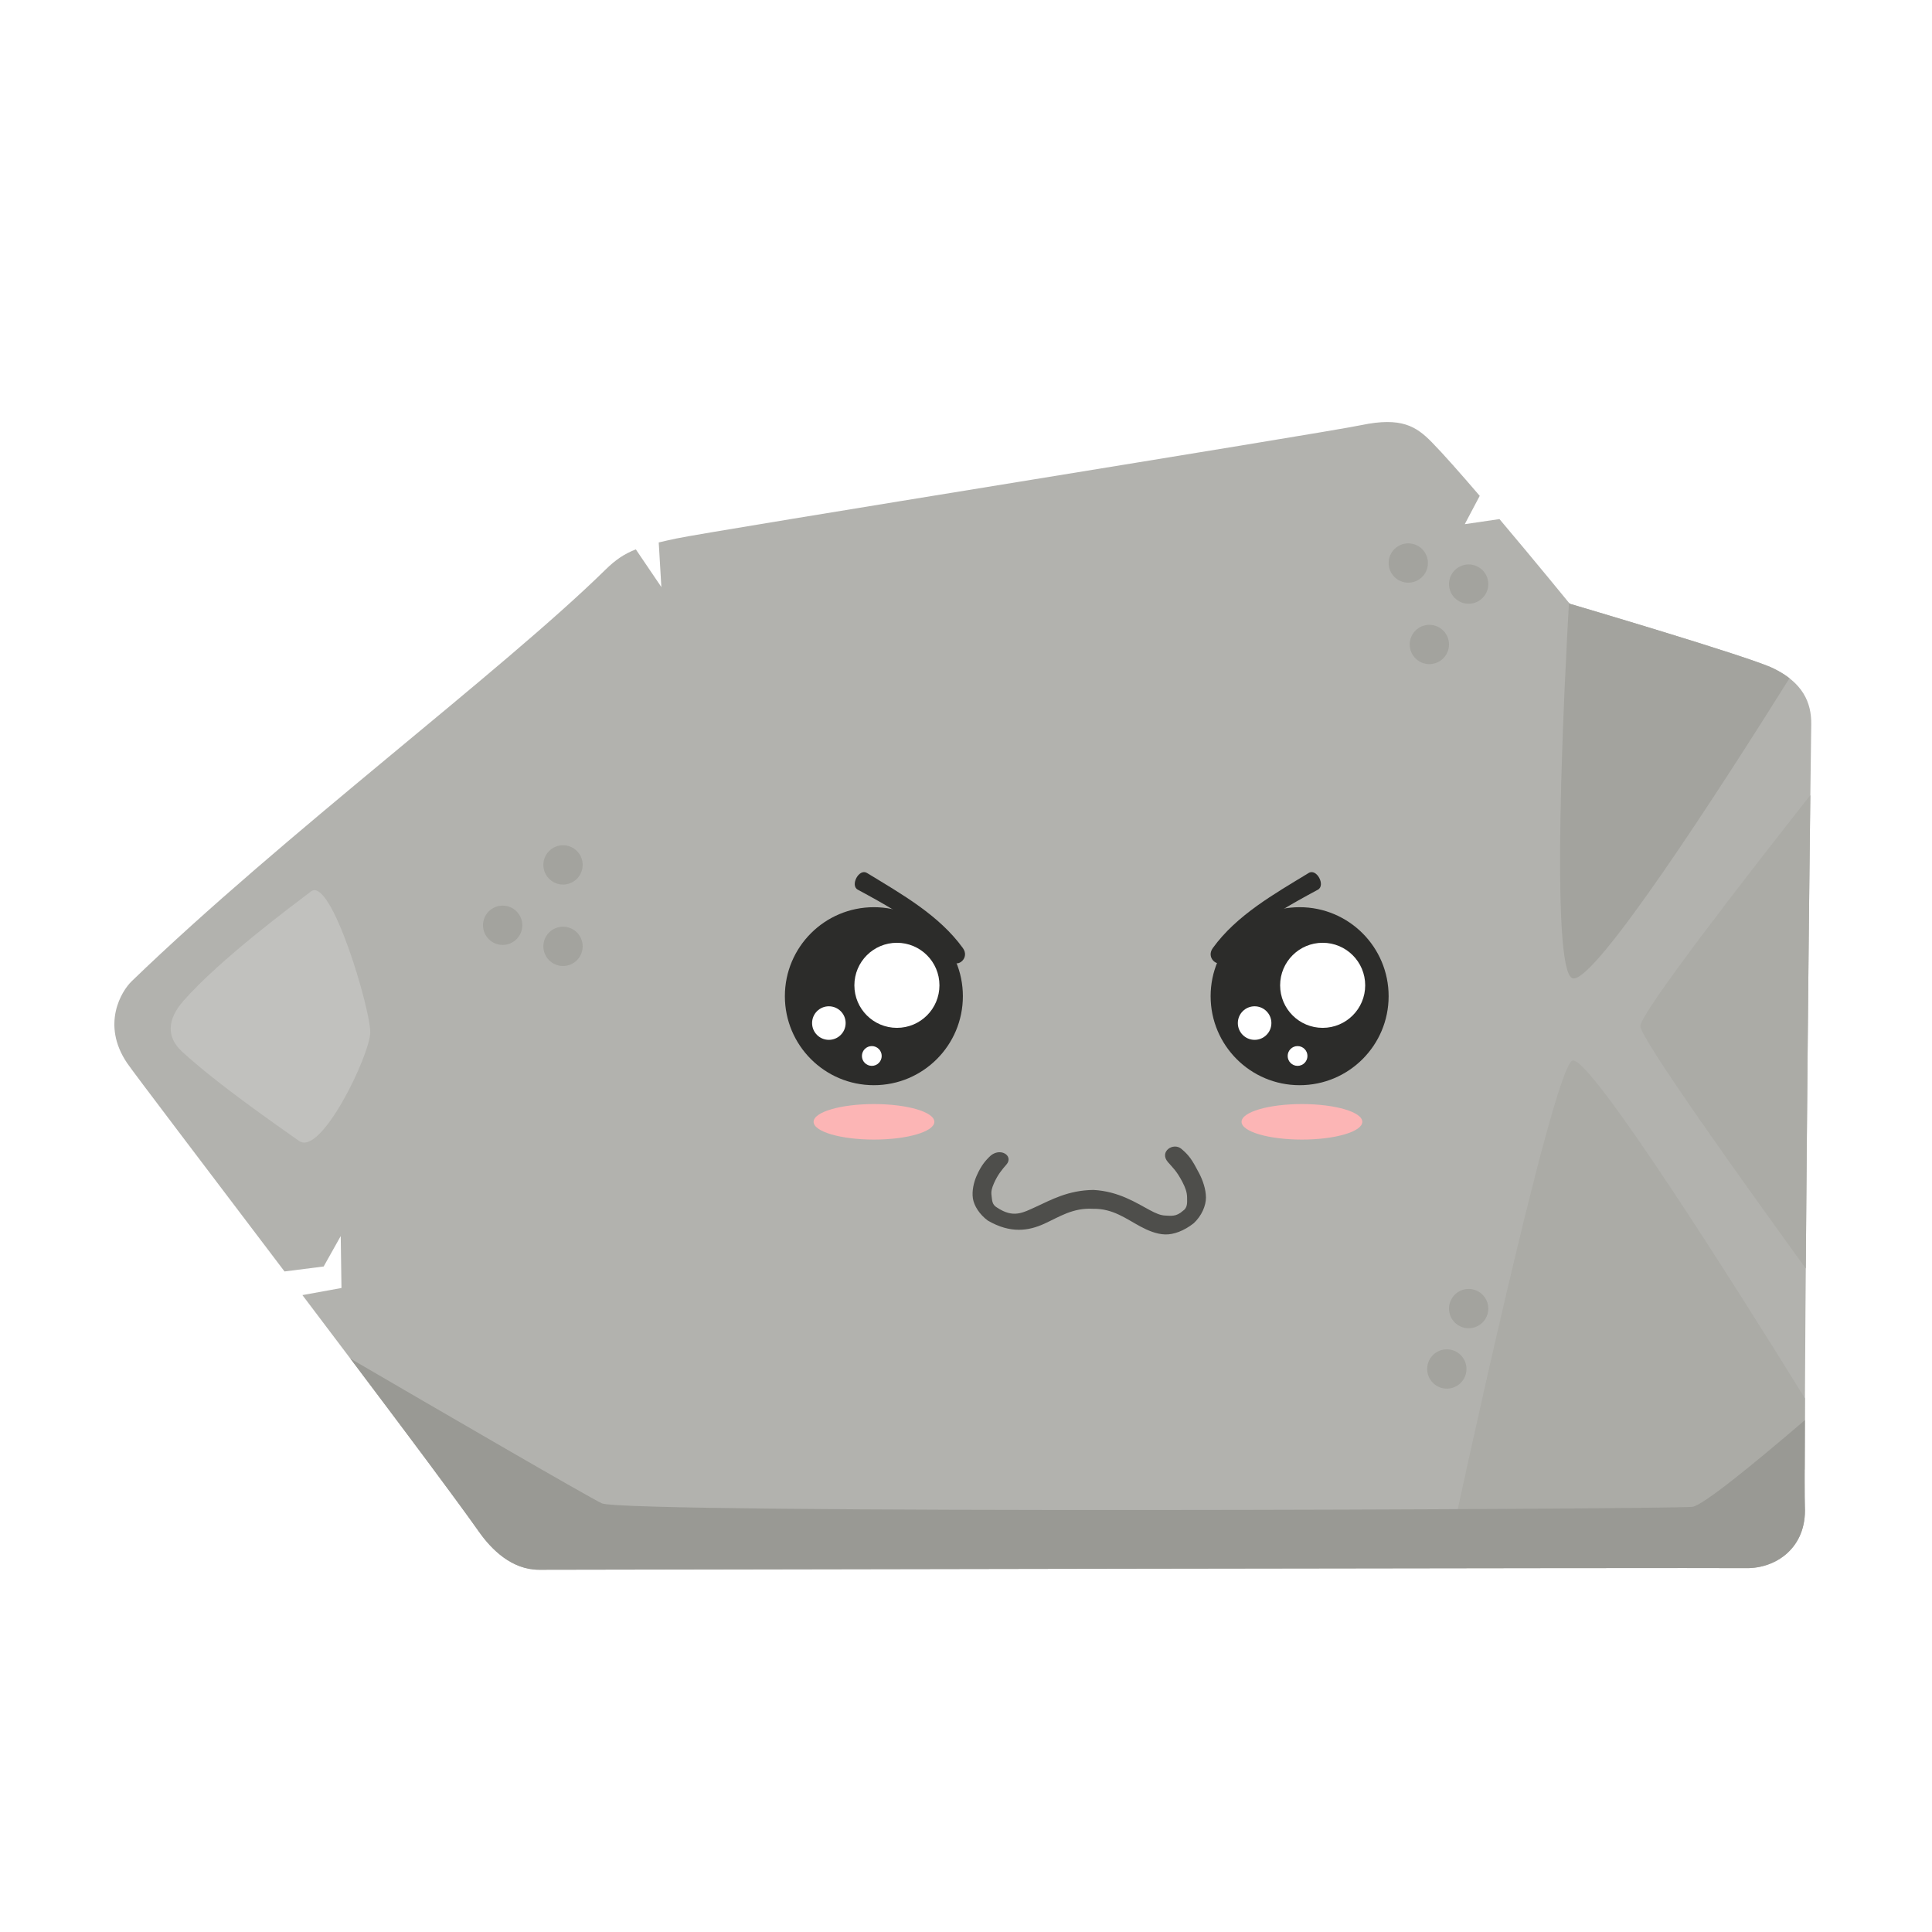
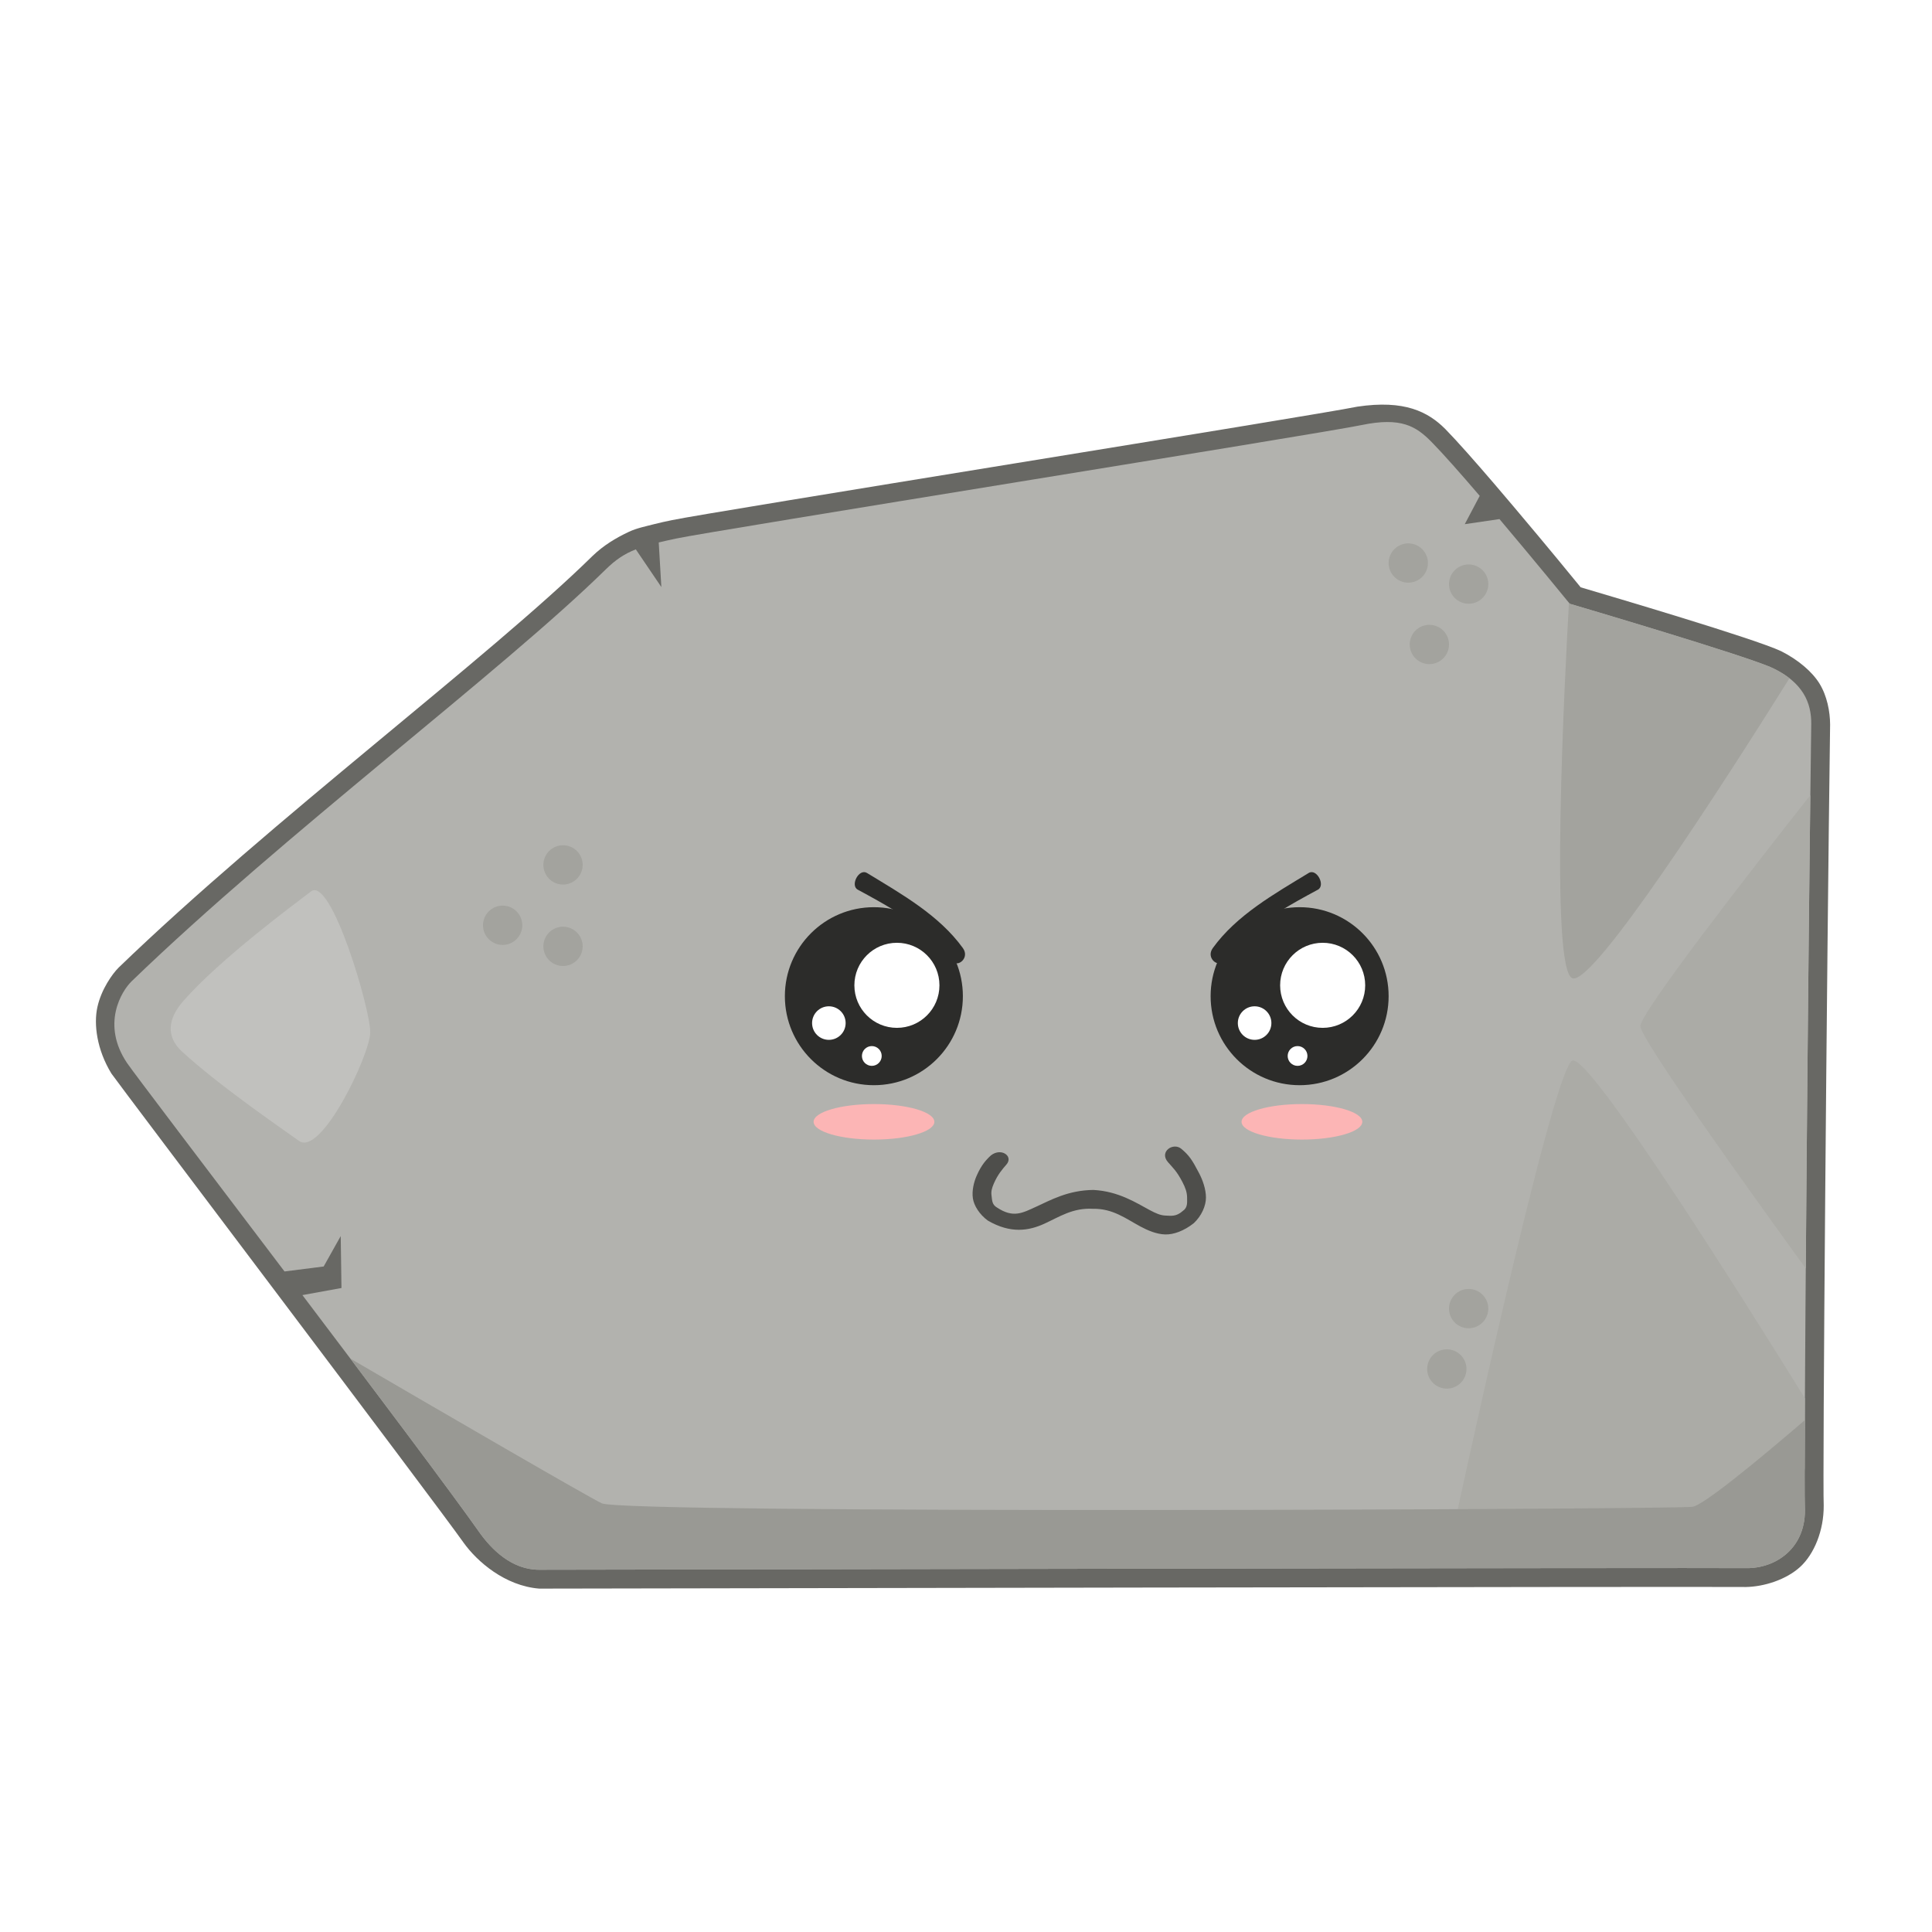
<svg xmlns="http://www.w3.org/2000/svg" xmlns:ns1="https://boxy-svg.com" viewBox="0 0 512 512">
  <defs>
    <ns1:grid x="0" y="0" width="16" height="16" />
  </defs>
  <g style="">
    <path style="fill: rgb(216, 216, 216); stroke-linecap: round; stroke-linejoin: round; stroke-width: 33px; stroke: rgba(0, 0, 0, 0.19); pointer-events: none; visibility: hidden;" d="M 64 256 L 192 128 L 352 96 L 384 128 L 448 160 L 446.711 383.894 L 159.797 384 L 64 256 Z">
      </path>
    <path style="fill: rgba(234, 82, 82, 0.64); visibility: hidden;" d="M 469.852 177.078 C 477.771 180.878 480.077 186.184 479.998 191.937 C 479.118 256 477.98 392.664 478.309 399.238 C 478.856 410.169 470.654 415.674 462.774 415.571 C 451.443 415.422 155.173 415.976 142.897 416 C 135.629 416.014 130.259 410.652 126.932 405.93 C 110.791 383.022 36.93 286.55 33.668 281.702 C 26.768 271.448 32.204 262.636 34.899 260.032 C 75.133 221.157 132.955 177.968 160.503 150.926 C 165.346 146.172 169.065 144.87 179.138 142.729 C 188.908 140.653 349.773 114.947 360.73 112.664 C 371.393 110.442 375.309 112.981 379.456 117.204 C 389.118 127.043 416 160 416 160 C 416 160 463.264 173.917 469.852 177.078 Z">
      </path>
    <path style="fill: rgb(178, 178, 174); visibility: hidden;" d="M 469.852 177.078 C 477.771 180.878 480.077 186.184 479.998 191.937 C 479.118 256 477.98 392.664 478.309 399.238 C 478.856 410.169 470.654 415.674 462.774 415.571 C 451.443 415.422 155.173 415.976 142.897 416 C 135.629 416.014 130.259 410.652 126.932 405.93 C 110.791 383.022 36.93 286.55 33.668 281.702 C 26.768 271.448 32.204 262.636 34.899 260.032 C 75.133 221.157 132.955 177.968 160.503 150.926 C 165.346 146.172 169.065 144.87 179.138 142.729 C 188.908 140.653 349.773 114.947 360.73 112.664 C 371.393 110.442 375.309 112.981 379.456 117.204 C 389.118 127.043 416 160 416 160 C 416 160 463.264 173.917 469.852 177.078 Z">
      </path>
    <path style="fill: none; stroke-width: 5px; visibility: hidden;" d="M 248.399 297.652 C 248.399 297.652 239.916 306.543 247.152 311.375 C 257.255 318.121 261.597 307.583 273.742 307.847 C 285.615 308.105 290.055 319.465 298.757 312.244 C 305.574 306.587 295.289 296.209 295.289 296.209">
      </path>
    <g style="visibility: hidden;">
      <path d="M 144 32 H 208 A 16 16 0 0 1 224 48 V 48 A 16 16 0 0 1 208 64 H 144 A 16 16 0 0 1 128 48 V 48 A 16 16 0 0 1 144 32 Z" style="fill: rgb(229, 192, 169);">
        </path>
      <path d="M 164 35 H 188 A 4 4 0 0 1 192 39 V 57 A 4 4 0 0 1 188 61 H 164 A 4 4 0 0 1 160 57 V 39 A 4 4 0 0 1 164 35 Z" style="fill: rgb(219, 160, 123);">
        </path>
      <g transform="matrix(0.909624, 0, 0, 0.909624, 16.86514, 4.276351)" style="">
        <ellipse style="fill: rgb(241, 221, 208);" cx="166" cy="42" rx="2" ry="2" />
        <ellipse style="fill: rgb(241, 221, 208);" cx="172" cy="42" rx="2" ry="2" />
        <ellipse style="fill: rgb(241, 221, 208);" cx="178" cy="42" rx="2" ry="2" />
        <ellipse style="fill: rgb(241, 221, 208);" cx="184" cy="42" rx="2" ry="2" />
        <ellipse style="fill: rgb(241, 221, 208);" cx="169" cy="48" rx="2" ry="2" />
        <ellipse style="fill: rgb(241, 221, 208);" cx="175" cy="48" rx="2" ry="2" />
        <ellipse style="fill: rgb(241, 221, 208);" cx="181" cy="48" rx="2" ry="2" />
        <ellipse style="fill: rgb(241, 221, 208);" cx="187" cy="48" rx="2" ry="2" />
        <ellipse style="fill: rgb(241, 221, 208);" cx="166" cy="54" rx="2" ry="2" />
        <ellipse style="fill: rgb(241, 221, 208);" cx="172" cy="54" rx="2" ry="2" />
        <ellipse style="fill: rgb(241, 221, 208);" cx="178" cy="54" rx="2" ry="2" />
        <ellipse style="fill: rgb(241, 221, 208);" cx="184" cy="54" rx="2" ry="2" />
        <ellipse style="fill: rgb(241, 221, 208);" cx="163" cy="48" rx="2" ry="2" />
      </g>
    </g>
  </g>
  <g style="">
-     <path style="fill: rgb(178, 178, 174); stroke-width: 5px;" d="M 469.852 177.078 C 477.771 180.878 480.077 186.184 479.998 191.937 C 479.118 256 477.98 392.664 478.309 399.238 C 478.856 410.169 470.654 415.674 462.774 415.571 C 451.443 415.422 155.173 415.976 142.897 416 C 135.629 416.014 130.259 410.652 126.932 405.93 C 119.46 395.326 99.621 368.96 80.142 343.215 L 90.493 341.333 L 90.296 327.57 L 85.774 335.631 L 75.398 336.949 C 54.536 309.398 35.297 284.123 33.668 281.702 C 26.768 271.448 32.204 262.636 34.899 260.032 C 75.133 221.157 132.955 177.968 160.503 150.926 C 163.106 148.371 165.384 146.813 168.498 145.586 L 175.266 155.574 L 174.571 143.756 C 175.938 143.424 177.449 143.088 179.138 142.729 C 188.908 140.653 349.773 114.947 360.73 112.664 C 371.393 110.442 375.309 112.981 379.456 117.204 C 382.461 120.264 387.133 125.562 392.143 131.408 L 388.178 138.911 L 397.376 137.563 C 406.894 148.836 416 160 416 160 C 416 160 463.264 173.917 469.852 177.078 Z">
+     <path d="M 472.015 172.57 C 476.556 174.857 480.246 178.019 482.179 181.148 C 484.191 184.407 484.988 188.601 484.998 192.006 C 484.118 256.055 482.977 392.56 483.303 398.988 C 483.346 405.634 480.756 411.847 477.087 415.222 C 473.37 418.641 467.477 420.492 462.708 420.571 C 451.415 420.422 155.182 420.976 142.907 421 C 133.867 420.283 126.449 413.861 122.845 408.81 C 115.419 398.269 31.234 287.034 29.52 284.493 C 25.651 278.162 24.814 271.443 25.801 266.93 C 26.844 262.161 29.778 258.086 31.425 256.436 C 71.9 217.356 129.708 174.181 157.001 147.358 C 159.943 144.523 163.166 142.583 166.665 140.934 C 168.784 139.935 171.126 139.494 173.391 138.897 C 174.946 138.487 176.387 138.202 178.099 137.838 C 187.994 135.739 348.867 110.031 359.71 107.769 C 372.243 105.897 378.453 109.132 383.023 113.701 C 386.12 116.859 390.906 122.282 395.94 128.154 L 401.196 134.337 C 410.741 145.643 416.294 152.466 418.896 155.643 C 427.001 158.048 465.052 169.265 472.015 172.57 Z" style="fill: rgb(104, 104, 100);">
+       </path>
+     <path style="fill: rgb(178, 178, 174);" d="M 469.852 177.078 C 477.771 180.878 480.077 186.184 479.998 191.937 C 479.118 256 477.98 392.664 478.309 399.238 C 478.856 410.169 470.654 415.674 462.774 415.571 C 451.443 415.422 155.173 415.976 142.897 416 C 135.629 416.014 130.259 410.652 126.932 405.93 C 119.46 395.326 99.621 368.96 80.142 343.215 L 90.493 341.333 L 90.296 327.57 L 85.774 335.631 L 75.398 336.949 C 54.536 309.398 35.297 284.123 33.668 281.702 C 26.768 271.448 32.204 262.636 34.899 260.032 C 75.133 221.157 132.955 177.968 160.503 150.926 C 163.106 148.371 165.384 146.813 168.498 145.586 L 175.266 155.574 L 174.571 143.756 C 175.938 143.424 177.449 143.088 179.138 142.729 C 188.908 140.653 349.773 114.947 360.73 112.664 C 371.393 110.442 375.309 112.981 379.456 117.204 C 382.461 120.264 387.133 125.562 392.143 131.408 L 388.178 138.911 L 397.376 137.563 C 406.894 148.836 416 160 416 160 C 416 160 463.264 173.917 469.852 177.078 Z">
      </path>
    <path style="stroke-width: 5px; fill: rgb(163, 163, 158);" d="M 416.783 259.275 C 410.548 257.692 414.758 177.778 415.789 159.742 C 415.928 159.911 416 160 416 160 C 416 160 463.264 173.917 469.852 177.078 C 471.564 177.899 473.014 178.791 474.233 179.743 C 455.769 209.208 422.531 260.735 416.783 259.275 Z">
      </path>
    <path style="stroke-width: 5px; fill: rgb(171, 171, 166);" d="M 384.914 406.414 C 384.914 406.414 411.276 283.478 416.68 281.082 C 421.049 279.145 460.774 342.248 478.323 370.569 C 478.283 378.166 478.258 384.58 478.252 389.422 C 466.947 396.768 448.141 408.973 448 408.973 C 447.799 408.973 385.261 406.381 384.914 406.414 Z">
      </path>
    <path style="stroke-width: 5px; fill: rgb(153, 153, 148);" d="M 159.483 398.395 C 165.506 401.216 441.999 400 448.48 399.325 C 451.31 399.03 465.826 387.057 478.295 376.361 C 478.235 389.262 478.233 397.72 478.309 399.238 C 478.856 410.169 470.654 415.674 462.774 415.571 C 451.443 415.422 155.173 415.976 142.897 416 C 135.629 416.014 130.259 410.652 126.932 405.93 C 121.095 397.646 107.711 379.744 92.847 360.033 C 114.543 372.677 155.826 396.682 159.483 398.395 Z">
      </path>
    <path style="stroke-width: 5px; fill: rgb(171, 171, 166);" d="M 434.718 271.955 C 434.644 268.459 463.475 231.385 479.757 210.733 C 479.313 247.433 478.845 297.025 478.55 336.167 C 461.298 312.362 434.787 275.259 434.718 271.955 Z">
      </path>
    <path style="stroke-width: 5px; fill: rgb(193, 193, 190);" d="M 48.243 278.682 C 44.12 274.892 44.221 270.21 48.646 265.197 C 58.459 254.079 77.472 240.009 82.416 236.235 C 87.781 232.14 98.231 267.626 98.116 273.622 C 98.001 279.638 85.116 306.533 79.246 302.355 C 73.435 298.219 57.816 287.482 48.243 278.682 Z">
      </path>
    <g style="">
      <ellipse style="stroke-width: 5px; fill: rgb(163, 163, 158);" cx="133.207" cy="245.207" rx="5.207" ry="5.207">
        </ellipse>
      <ellipse style="stroke-width: 5px; fill: rgb(163, 163, 158);" cx="149.207" cy="229.207" rx="5.207" ry="5.207">
        </ellipse>
      <ellipse style="stroke-width: 5px; fill: rgb(163, 163, 158);" cx="149.207" cy="250.793" rx="5.207" ry="5.207">
        </ellipse>
      <ellipse style="stroke-width: 5px; fill: rgb(163, 163, 158);" cx="383.423" cy="362.793" rx="5.207" ry="5.207">
        </ellipse>
      <ellipse style="stroke-width: 5px; fill: rgb(163, 163, 158);" cx="389.207" cy="346.793" ry="5.207" rx="5.207">
        </ellipse>
      <ellipse style="stroke-width: 5px; fill: rgb(163, 163, 158);" cx="389.207" cy="154.793" ry="5.207" rx="5.207">
        </ellipse>
      <ellipse style="stroke-width: 5px; fill: rgb(163, 163, 158);" cx="373.207" cy="149.207" ry="5.207" rx="5.207">
        </ellipse>
      <ellipse style="stroke-width: 5px; fill: rgb(163, 163, 158);" cx="378.793" cy="170.793" ry="5.207" rx="5.207">
        </ellipse>
    </g>
  </g>
  <g transform="matrix(1, 0, 0, 1, 16, 14)">
    <g transform="matrix(1, 0, 0, 1, 0, 2.416016)">
      <g>
        <ellipse style="fill: rgb(44, 44, 42);" cx="215.586" cy="247.586" rx="23.586" ry="23.586" />
        <ellipse style="fill: rgb(255, 255, 255);" cx="221.691" cy="244.704" rx="11.272" ry="11.272" />
        <ellipse style="fill: rgb(255, 255, 255);" cx="203.657" cy="254.709" rx="4.446" ry="4.446" />
        <ellipse style="fill: rgb(255, 255, 255);" cx="215.039" cy="263.427" rx="2.62" ry="2.62" />
      </g>
      <path style="fill: rgb(44, 44, 42);" d="M 236.551 238.431 C 237.852 239.943 241.046 237.428 239.172 234.834 C 232.871 226.113 222.948 220.53 213.758 214.931 C 211.635 213.638 209.226 218.236 211.326 219.364 C 226.563 227.551 229.677 230.44 236.551 238.431 Z">
        </path>
      <ellipse style="fill: rgb(252, 181, 181);" cx="215.614" cy="280.878" rx="16" ry="4.706">
        </ellipse>
    </g>
    <g transform="matrix(1, 0, 0, 1, 0, 2.416016)">
      <g transform="matrix(1, 0, 0, 1, 112.828, 0)">
        <ellipse style="fill: rgb(44, 44, 42);" cx="215.586" cy="247.586" rx="23.586" ry="23.586" />
        <ellipse style="fill: rgb(255, 255, 255);" cx="221.691" cy="244.704" rx="11.272" ry="11.272" />
        <ellipse style="fill: rgb(255, 255, 255);" cx="203.657" cy="254.709" rx="4.446" ry="4.446" />
        <ellipse style="fill: rgb(255, 255, 255);" cx="215.039" cy="263.427" rx="2.62" ry="2.62" />
      </g>
      <path style="fill: rgb(44, 44, 42);" d="M 330.862 215.16 C 332.163 213.648 335.357 216.163 333.483 218.757 C 327.182 227.478 317.259 233.061 308.069 238.66 C 305.946 239.953 303.537 235.355 305.637 234.227 C 320.874 226.04 323.988 223.151 330.862 215.16 Z" transform="matrix(-1, 0, 0, -1, 638.8858, 453.5908)">
        </path>
      <ellipse style="fill: rgb(252, 181, 181);" cx="329.026" cy="280.878" rx="16" ry="4.706">
        </ellipse>
    </g>
    <path d="M 246.103 292.664 C 245.512 293.3 244.154 294.487 242.766 297.713 C 242.075 299.317 241.53 301.578 241.821 303.556 C 242.108 305.515 243.561 307.822 245.764 309.454 C 251.827 312.997 256.657 312.163 260.716 310.318 C 264.731 308.492 268.303 306.026 273.688 306.346 C 278.926 306.244 282.437 309.01 286.259 311.055 C 288.193 312.089 290.487 313.071 292.774 313.139 C 295.033 313.205 297.779 312.196 300.353 310.168 C 302.431 308.227 303.598 305.552 303.591 303.344 C 303.584 301.162 302.737 298.756 301.797 296.951 C 299.907 293.32 299.111 292.169 297.065 290.449 C 294.93 288.655 291.114 291.191 293.513 293.969 C 294.845 295.511 295.814 296.287 297.362 299.26 C 298.141 300.756 298.587 302.005 298.591 303.36 C 298.595 304.689 298.781 306.029 297.451 306.917 C 295.674 308.5 294.312 308.182 292.92 308.141 C 291.556 308.101 290.366 307.581 288.618 306.646 C 285.076 304.751 280.431 301.708 273.796 301.348 C 267.036 301.404 262.365 304.075 258.646 305.766 C 254.972 307.437 252.554 308.879 248.225 306.014 C 246.81 305.23 246.924 303.896 246.768 302.829 C 246.614 301.781 246.832 300.912 247.358 299.69 C 248.403 297.263 249.664 295.82 250.695 294.64 C 252.817 292.209 248.789 289.774 246.103 292.664 Z" style="fill: rgb(78, 78, 75);">
      </path>
  </g>
</svg>
